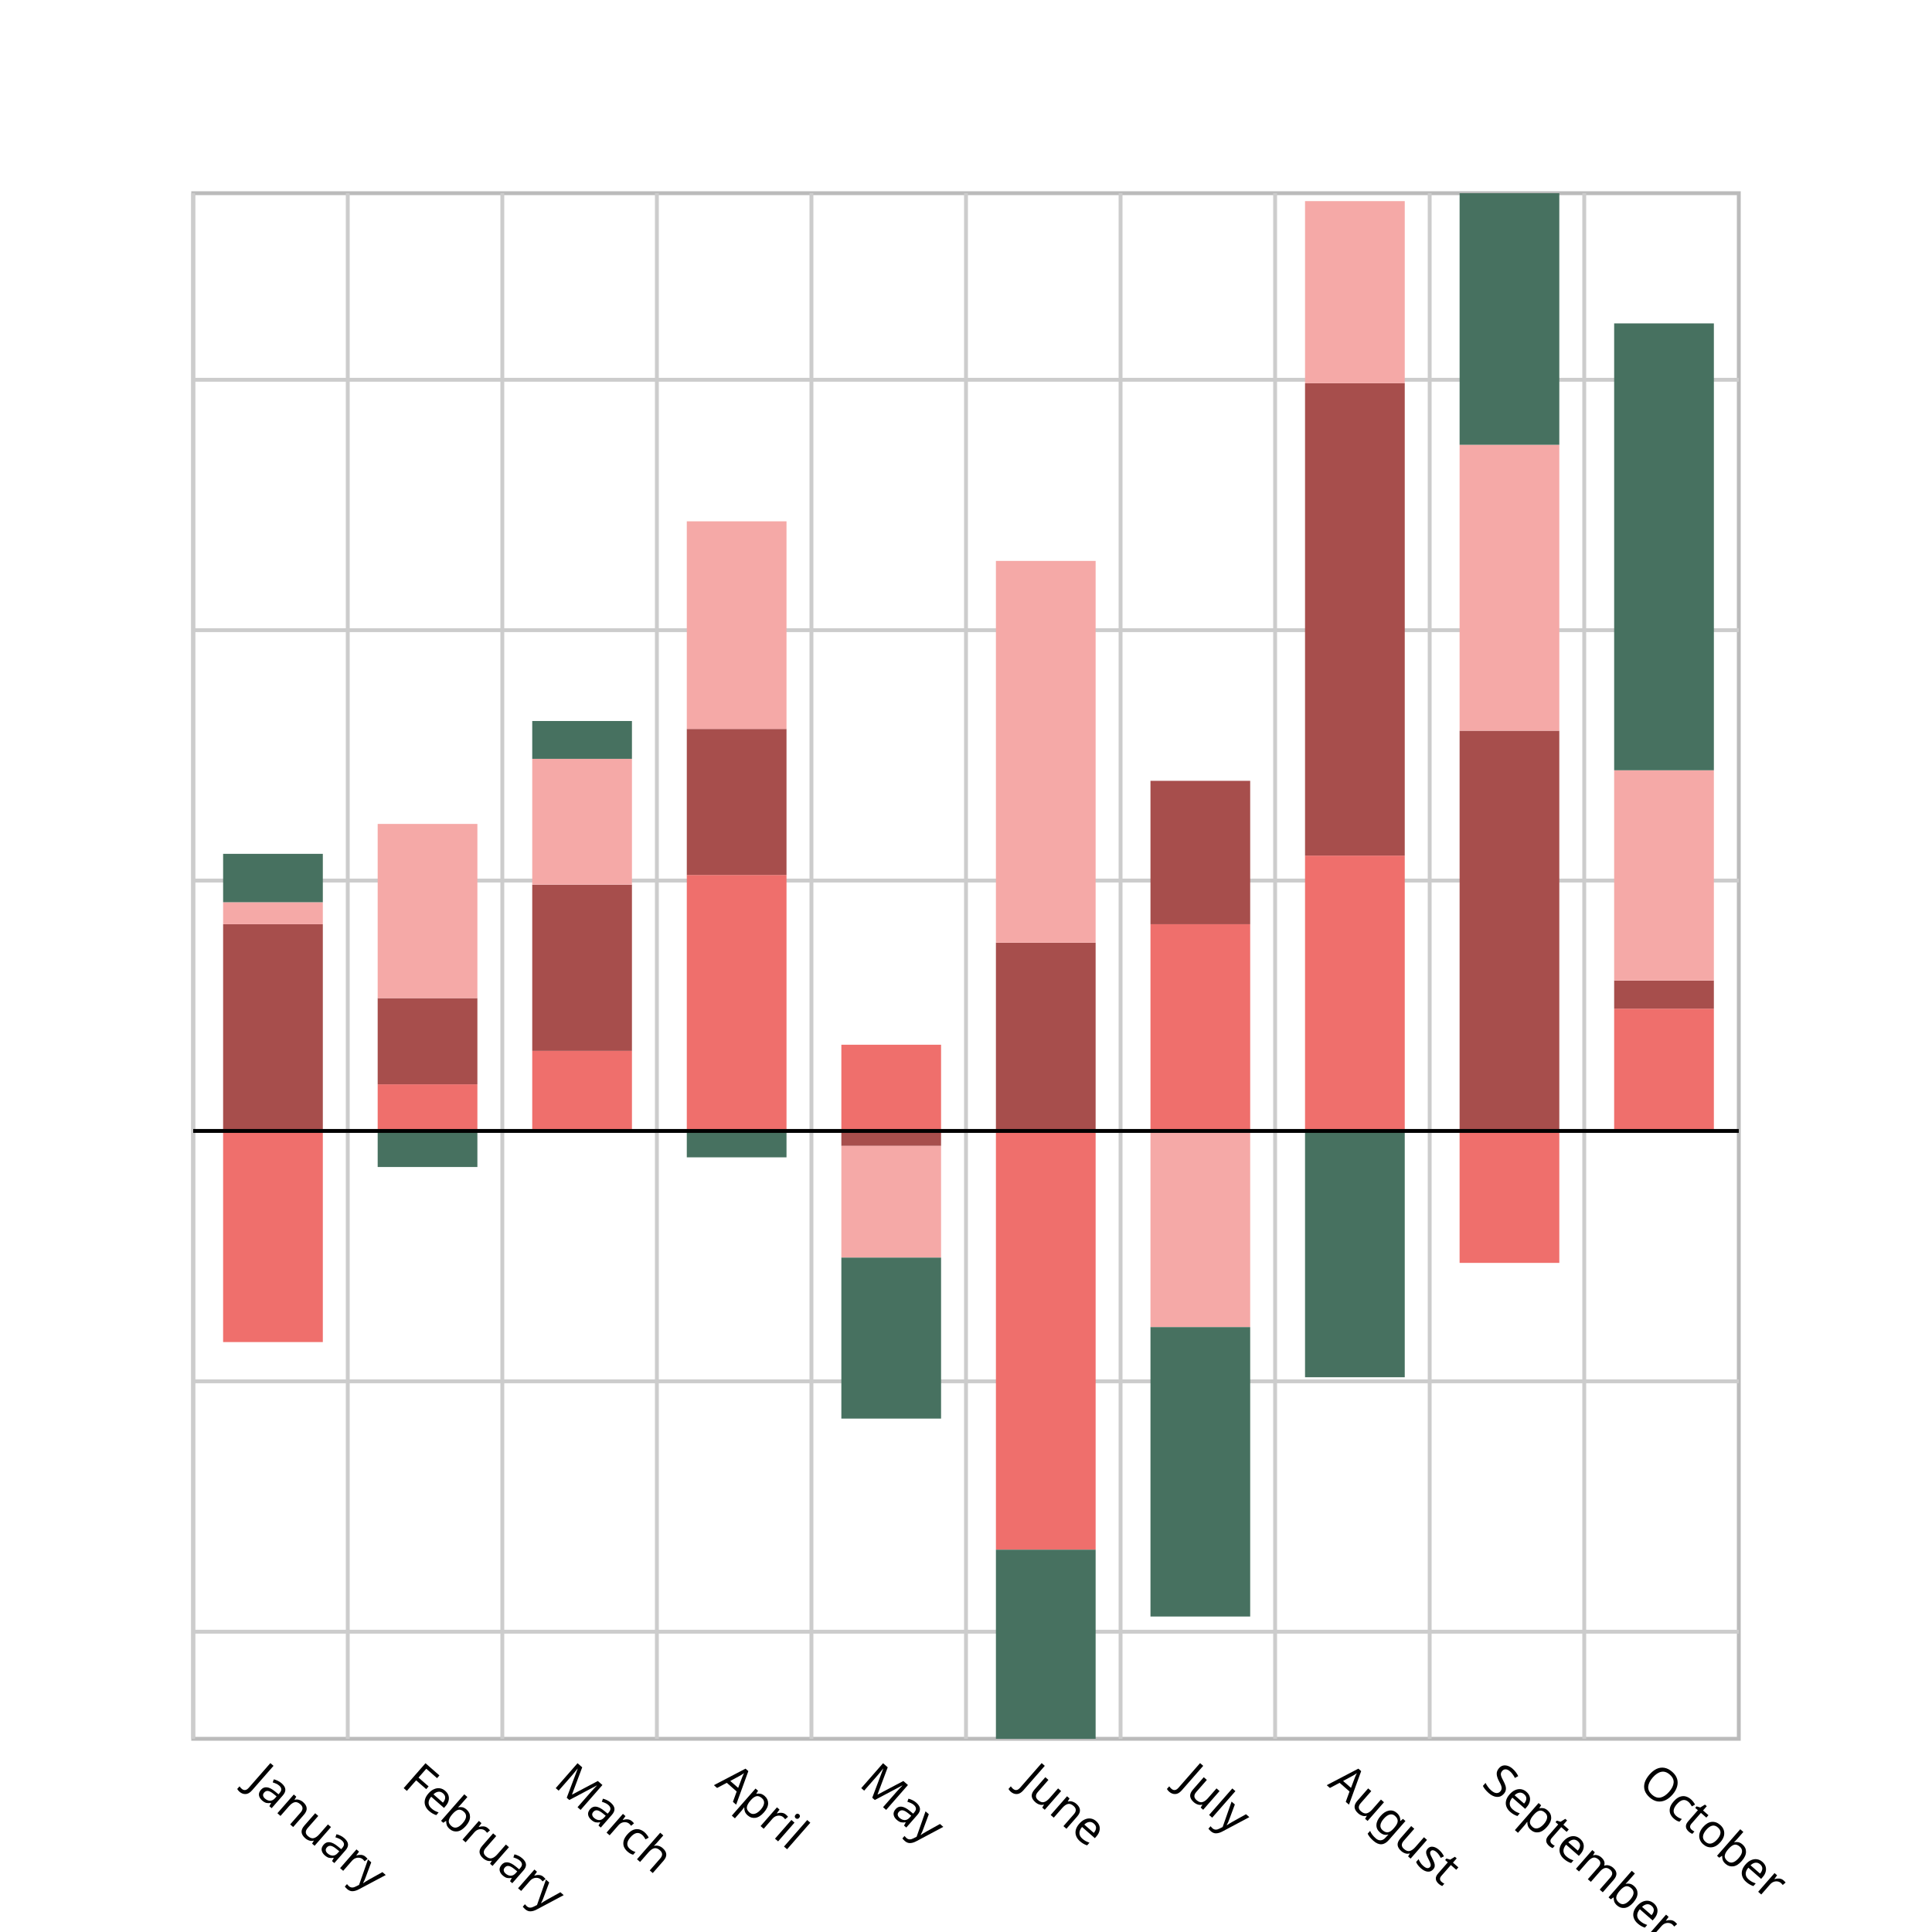
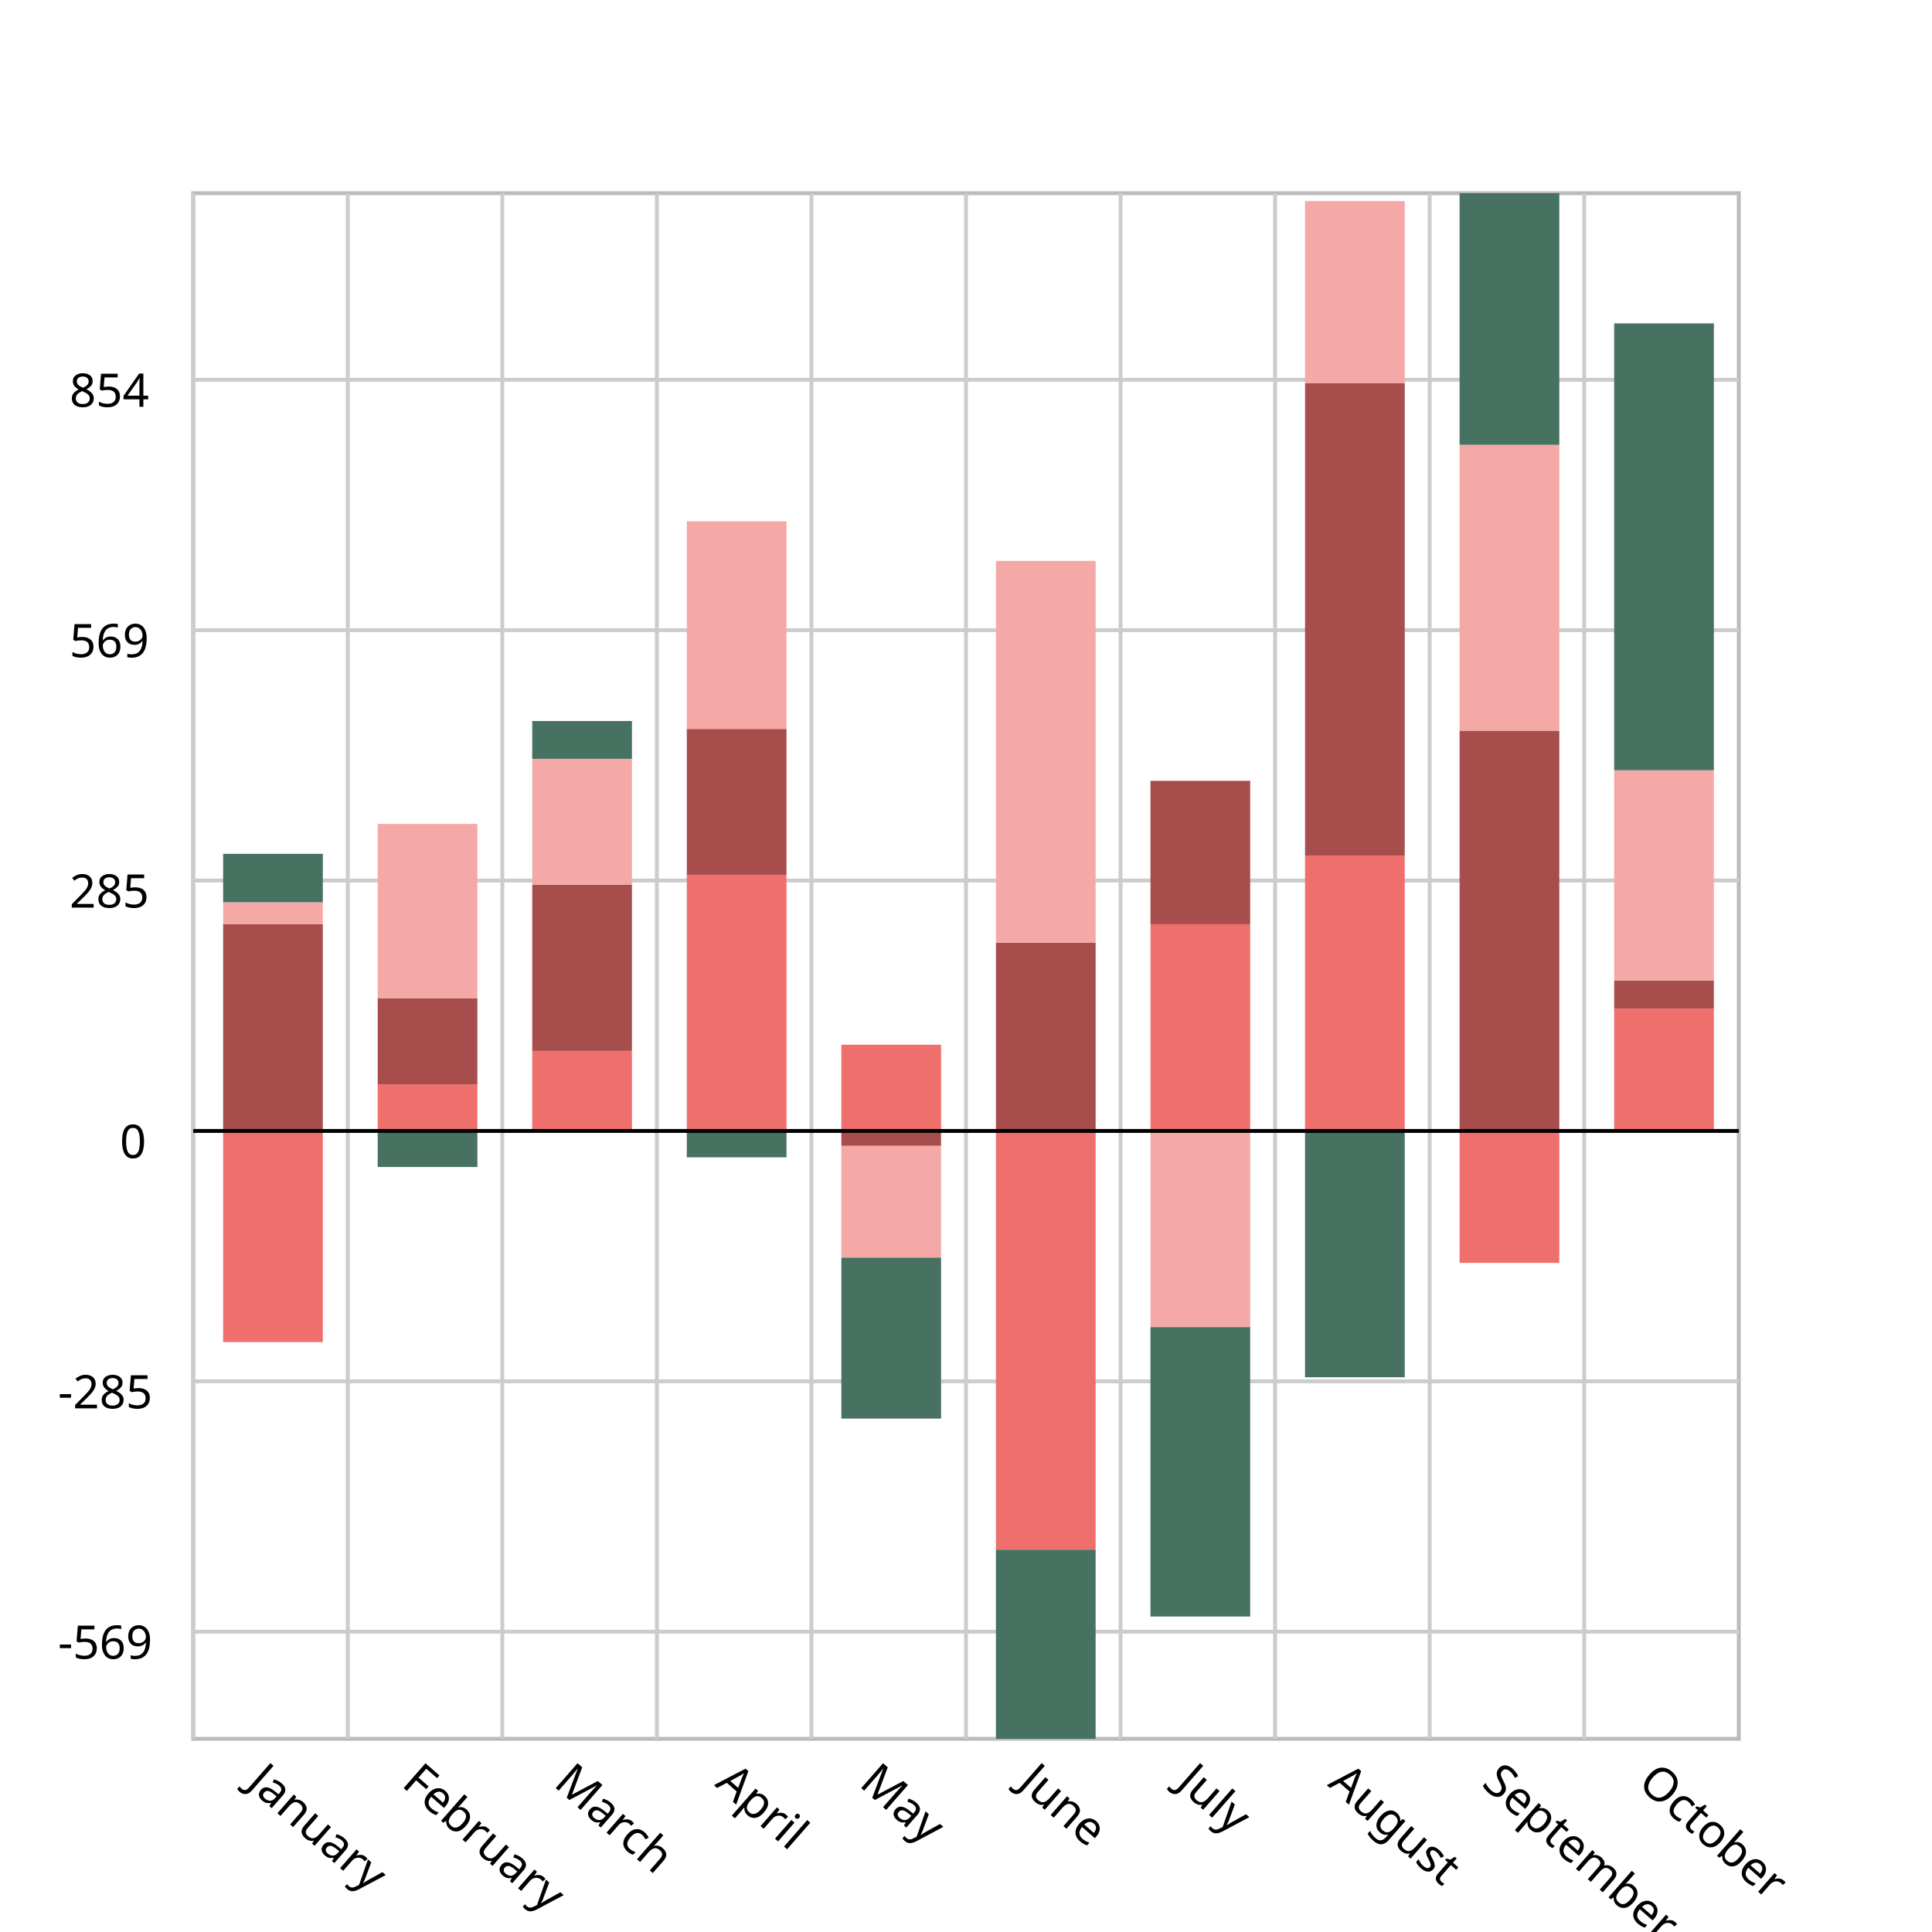
<svg xmlns="http://www.w3.org/2000/svg" width="500" height="500" viewBox="0 0 500 500">
  <path fill="white" d="M0 0 h500 v500 h-500 v-500Z" />
  <g class="plot">
    <path d="M50.0 50.0 h400.0 v400.0 h-400.0 v-400.0Z" fill="white" stroke="#bbb" />
    <g x1="50.0" y1="50.0" transform="translate(50.0, 50.0)" class="plot-grid">
      <path stroke="#ccc" d="M0.0 0 v400.0z M40.0 0 v400.0z M80.0 0 v400.0z M120.0 0 v400.0z M160.0 0 v400.0z M200.0 0 v400.0z M240.0 0 v400.0z M280.0 0 v400.0z M320.0 0 v400.0z M360.0 0 v400.0z M0 177.886 h400.0z M0 113.086 h400.0z M0 48.286 h400.0z M0 307.486 h400.0z M0 372.286 h400.0z" />
    </g>
  </g>
  <g transform="rotate(180, 250.0, 250.0) translate(50.0, 207.3136)">
    <path d="M6.452 0.0 h25.806 v31.645 h-25.806 v-31.645Z M46.452 0.0 h25.806 v-34.149 h-25.806 v34.149Z M86.452 0.0 h25.806 v71.258 h-25.806 v-71.258Z M126.452 0.0 h25.806 v53.5 h-25.806 v-53.5Z M166.452 0.0 h25.806 v-108.367 h-25.806 v108.367Z M206.452 0.0 h25.806 v22.311 h-25.806 v-22.311Z M246.452 0.0 h25.806 v66.249 h-25.806 v-66.249Z M286.452 0.0 h25.806 v20.717 h-25.806 v-20.717Z M326.452 0.0 h25.806 v12.066 h-25.806 v-12.066Z M366.452 0.0 h25.806 v-54.639 h-25.806 v54.639Z" fill="#EF6F6C" />
    <path d="M6.452 31.645 h25.806 v7.285 h-25.806 v-7.285Z M46.452 0.0 h25.806 v103.586 h-25.806 v-103.586Z M86.452 71.258 h25.806 v122.254 h-25.806 v-122.254Z M126.452 53.5 h25.806 v37.109 h-25.806 v-37.109Z M166.452 0.0 h25.806 v48.719 h-25.806 v-48.719Z M206.452 0.0 h25.806 v-3.87 h-25.806 v3.87Z M246.452 66.249 h25.806 v37.792 h-25.806 v-37.792Z M286.452 20.717 h25.806 v43.028 h-25.806 v-43.028Z M326.452 12.066 h25.806 v22.311 h-25.806 v-22.311Z M366.452 0.0 h25.806 v53.5 h-25.806 v-53.5Z" fill="#a74e4c" />
    <path d="M6.452 38.93 h25.806 v54.411 h-25.806 v-54.411Z M46.452 103.586 h25.806 v73.99 h-25.806 v-73.99Z M86.452 193.512 h25.806 v47.126 h-25.806 v-47.126Z M126.452 0.0 h25.806 v-50.768 h-25.806 v50.768Z M166.452 48.719 h25.806 v98.805 h-25.806 v-98.805Z M206.452 -3.87 h25.806 v-28.913 h-25.806 v28.913Z M246.452 104.041 h25.806 v53.728 h-25.806 v-53.728Z M286.452 63.745 h25.806 v32.555 h-25.806 v-32.555Z M326.452 34.377 h25.806 v45.077 h-25.806 v-45.077Z M366.452 53.5 h25.806 v5.692 h-25.806 v-5.692Z" fill="#f5a9a7" />
    <path d="M6.452 93.341 h25.806 v115.652 h-25.806 v-115.652Z M46.452 177.575 h25.806 v65.111 h-25.806 v-65.111Z M86.452 0.0 h25.806 v-63.745 h-25.806 v63.745Z M126.452 -50.768 h25.806 v-74.9 h-25.806 v74.9Z M166.452 -108.367 h25.806 v-48.947 h-25.806 v48.947Z M206.452 -32.783 h25.806 v-41.662 h-25.806 v41.662Z M246.452 0.0 h25.806 v-6.83 h-25.806 v6.83Z M286.452 96.301 h25.806 v9.789 h-25.806 v-9.789Z M326.452 0.0 h25.806 v-9.334 h-25.806 v9.334Z M366.452 59.192 h25.806 v12.521 h-25.806 v-12.521Z" fill="#477160" />
  </g>
  <path d="M50.0 292.686 h400.0z" stroke="black" />
-   <g transform="translate(50.0, 12)" class="x-axis">
-     <text x="19.355" y="450.0" transform="translate(-5.857143, 0) rotate(41.2035, 19.35484, 450.0)" font-size="12" font-family="Verdana">
-       January
-     </text>
-     <text x="59.355" y="450.0" transform="translate(-5.75, 0) rotate(41.2035, 59.35484, 450.0)" font-size="12" font-family="Verdana">
-       February
-     </text>
-     <text x="99.355" y="450.0" transform="translate(-6.4, 0) rotate(41.2035, 99.35484, 450.0)" font-size="12" font-family="Verdana">
-       March
-     </text>
-     <text x="139.355" y="450.0" transform="translate(-4.6, 0) rotate(41.2035, 139.3548, 450.0)" font-size="12" font-family="Verdana">
-       April
-     </text>
-     <text x="179.355" y="450.0" transform="translate(-7.333333, 0) rotate(41.2035, 179.3548, 450.0)" font-size="12" font-family="Verdana">
-       May
-     </text>
-     <text x="219.355" y="450.0" transform="translate(-6.25, 0) rotate(41.2035, 219.3548, 450.0)" font-size="12" font-family="Verdana">
-       June
-     </text>
-     <text x="259.355" y="450.0" transform="translate(-5.25, 0) rotate(41.2035, 259.3548, 450.0)" font-size="12" font-family="Verdana">
-       July
-     </text>
-     <text x="299.355" y="450.0" transform="translate(-6.0, 0) rotate(41.2035, 299.3548, 450.0)" font-size="12" font-family="Verdana">
-       August
-     </text>
-     <text x="339.355" y="450.0" transform="translate(-6.222222, 0) rotate(41.2035, 339.3548, 450.0)" font-size="12" font-family="Verdana">
-       September
-     </text>
-     <text x="379.355" y="450.0" transform="translate(-5.857143, 0) rotate(41.2035, 379.3548, 450.0)" font-size="12" font-family="Verdana">
-       October
-     </text>
+   <g>
+     <g class="x-axis" transform="translate(50.0, 12)">
+       <text x="19.355" y="450.0" transform="translate(-5.857143, 0) rotate(41.2035, 19.35484, 450.0)" font-size="12" font-family="Verdana">
+         January
+       </text>
+       <text x="59.355" y="450.0" transform="translate(-5.75, 0) rotate(41.2035, 59.35484, 450.0)" font-size="12" font-family="Verdana">
+         February
+       </text>
+       <text x="99.355" y="450.0" transform="translate(-6.4, 0) rotate(41.2035, 99.35484, 450.0)" font-size="12" font-family="Verdana">
+         March
+       </text>
+       <text x="139.355" y="450.0" transform="translate(-4.6, 0) rotate(41.2035, 139.3548, 450.0)" font-size="12" font-family="Verdana">
+         April
+       </text>
+       <text x="179.355" y="450.0" transform="translate(-7.333333, 0) rotate(41.2035, 179.3548, 450.0)" font-size="12" font-family="Verdana">
+         May
+       </text>
+       <text x="219.355" y="450.0" transform="translate(-6.25, 0) rotate(41.2035, 219.3548, 450.0)" font-size="12" font-family="Verdana">
+         June
+       </text>
+       <text x="259.355" y="450.0" transform="translate(-5.25, 0) rotate(41.2035, 259.3548, 450.0)" font-size="12" font-family="Verdana">
+         July
+       </text>
+       <text x="299.355" y="450.0" transform="translate(-6.0, 0) rotate(41.2035, 299.3548, 450.0)" font-size="12" font-family="Verdana">
+         August
+       </text>
+       <text x="339.355" y="450.0" transform="translate(-6.222222, 0) rotate(41.2035, 339.3548, 450.0)" font-size="12" font-family="Verdana">
+         September
+       </text>
+       <text x="379.355" y="450.0" transform="translate(-5.857143, 0) rotate(41.2035, 379.3548, 450.0)" font-size="12" font-family="Verdana">
+         October
+       </text>
+     </g>
+     <g class="y-axis" transform="translate(50.0, 50.0)">
+       <text x="0" y="48.286" transform="translate(-32, 7.0)" font-size="12" font-family="Verdana">
+         854
+       </text>
+       <text x="0" y="113.086" transform="translate(-32, 7.0)" font-size="12" font-family="Verdana">
+         569
+       </text>
+       <text x="0" y="177.886" transform="translate(-32, 7.0)" font-size="12" font-family="Verdana">
+         285
+       </text>
+       <text x="0" y="307.486" transform="translate(-35, 7.0)" font-size="12" font-family="Verdana">
+         -285
+       </text>
+       <text x="0" y="372.286" transform="translate(-35, 7.0)" font-size="12" font-family="Verdana">
+         -569
+       </text>
+       <text x="0" y="242.686" transform="translate(-19, 7.0)" font-size="12" font-family="Verdana">
+         0
+       </text>
+     </g>
  </g>
</svg>
